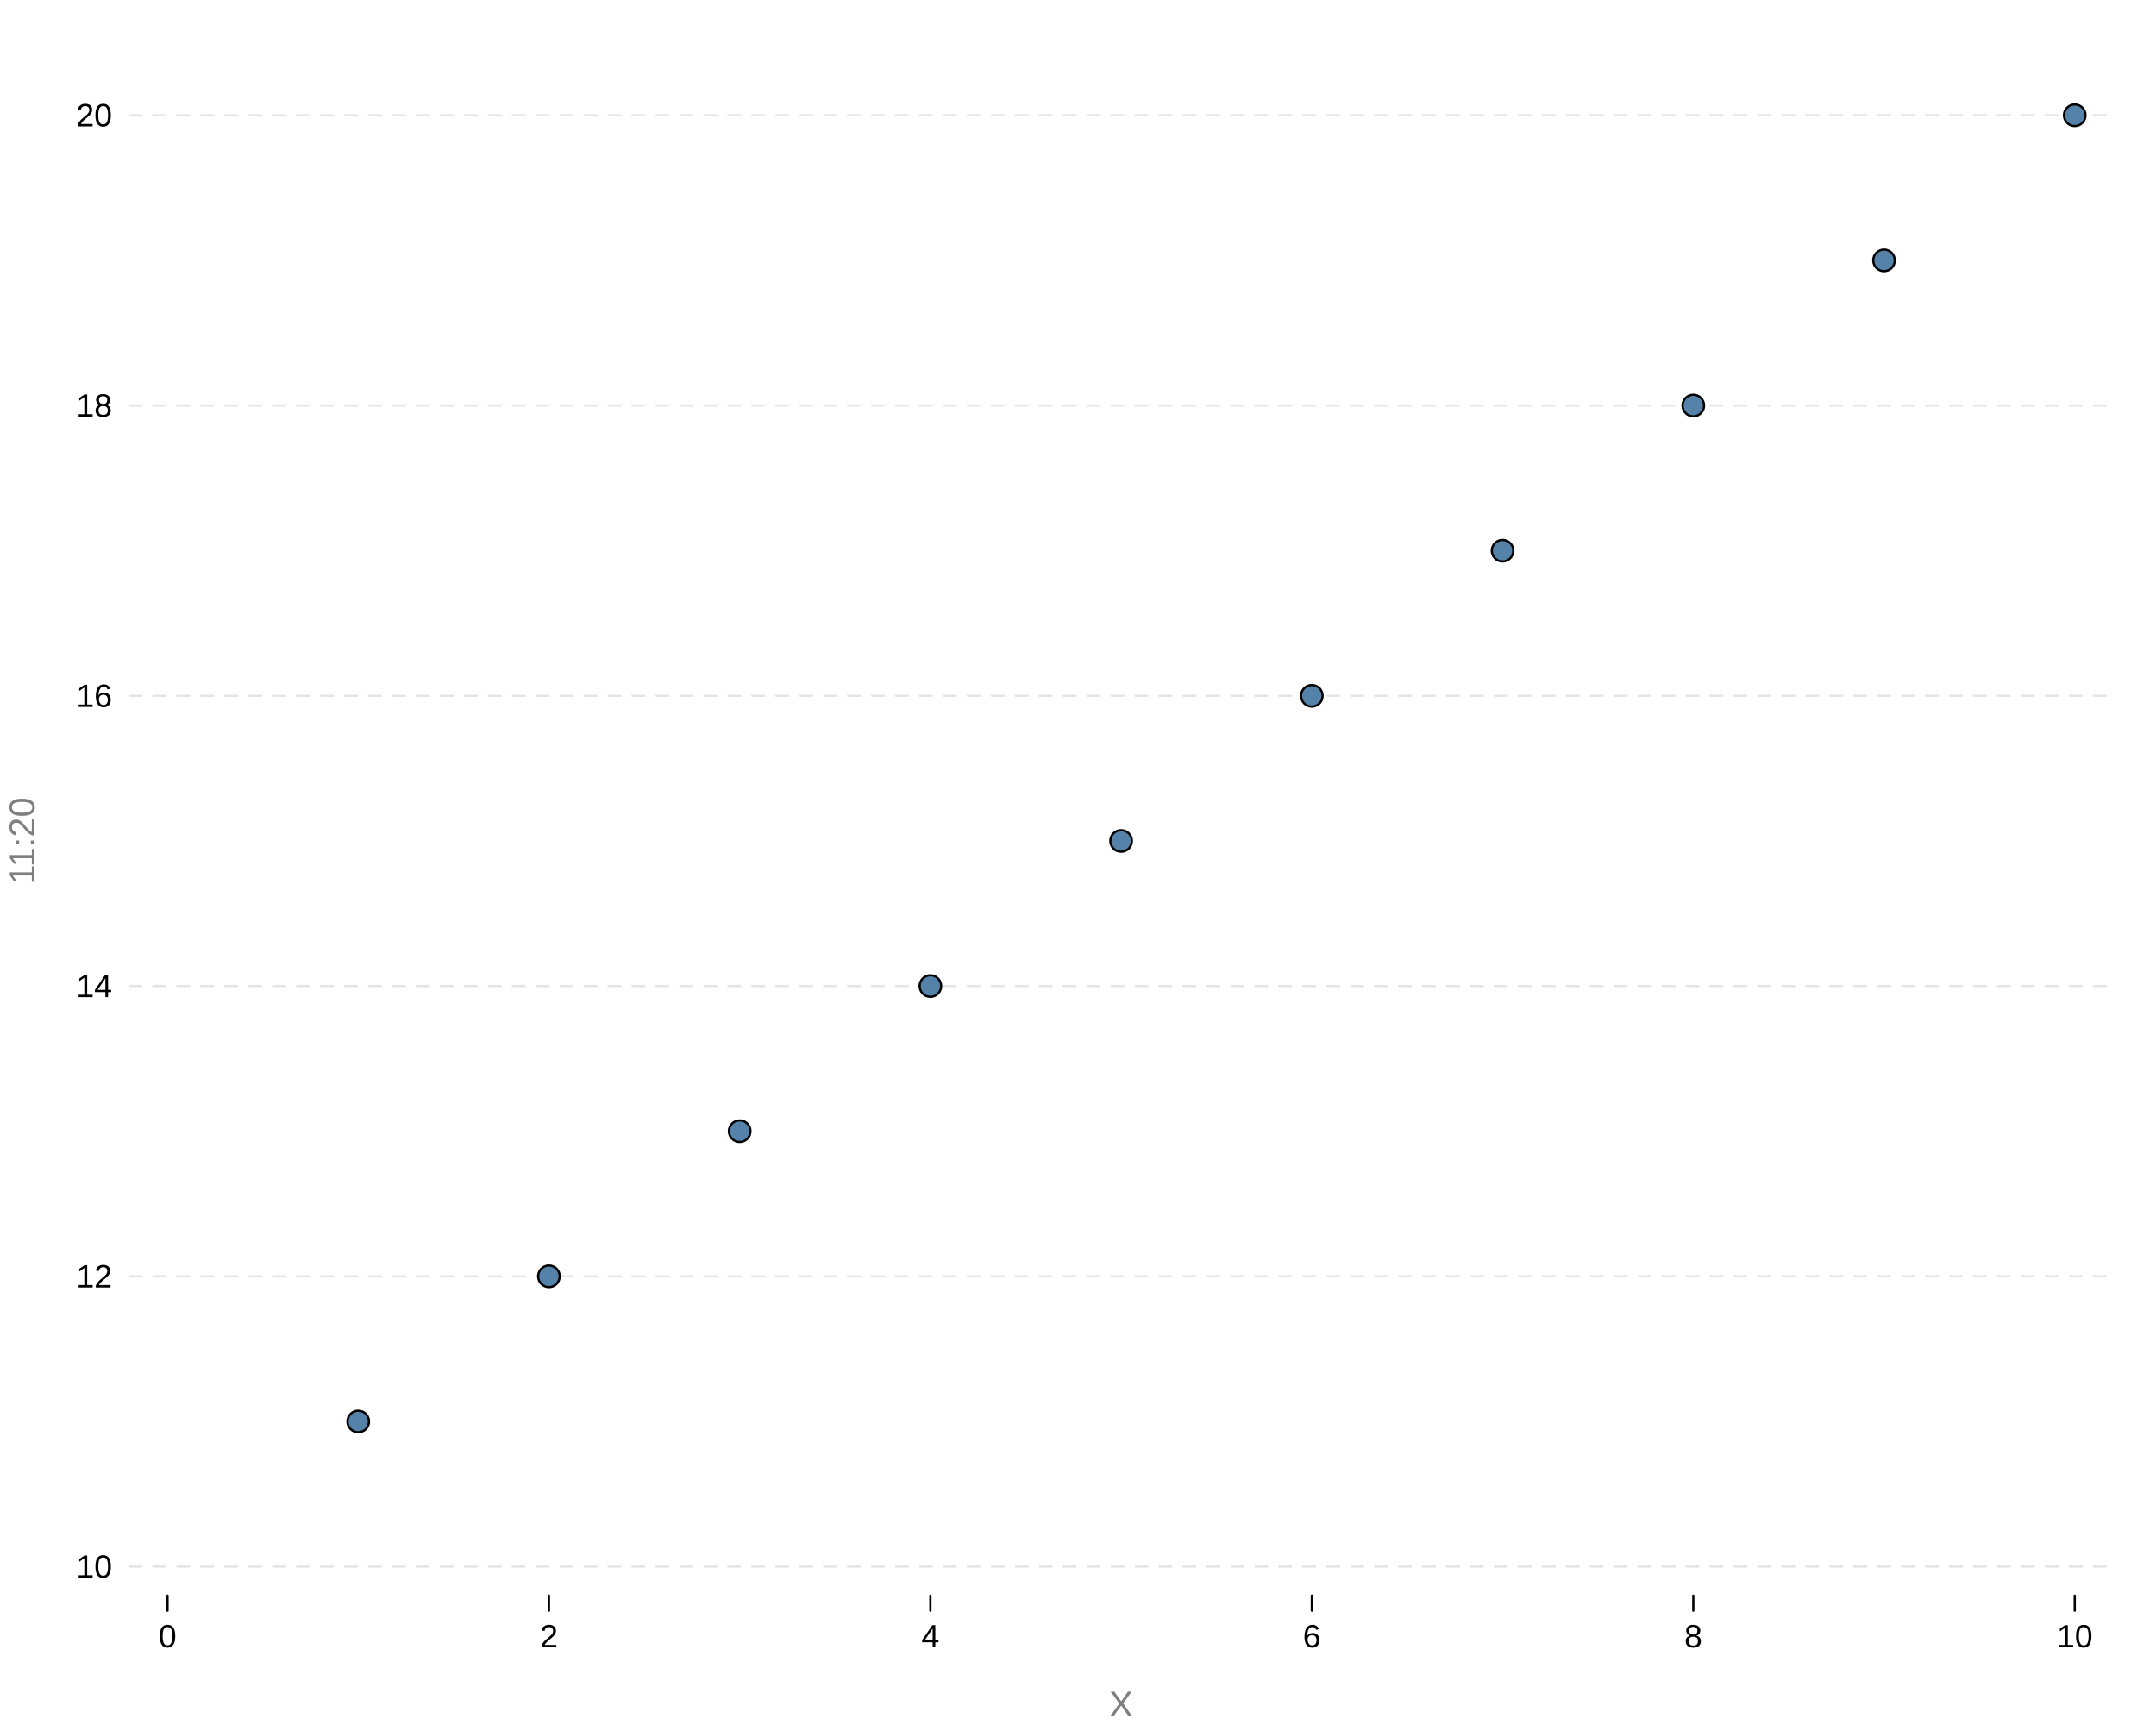
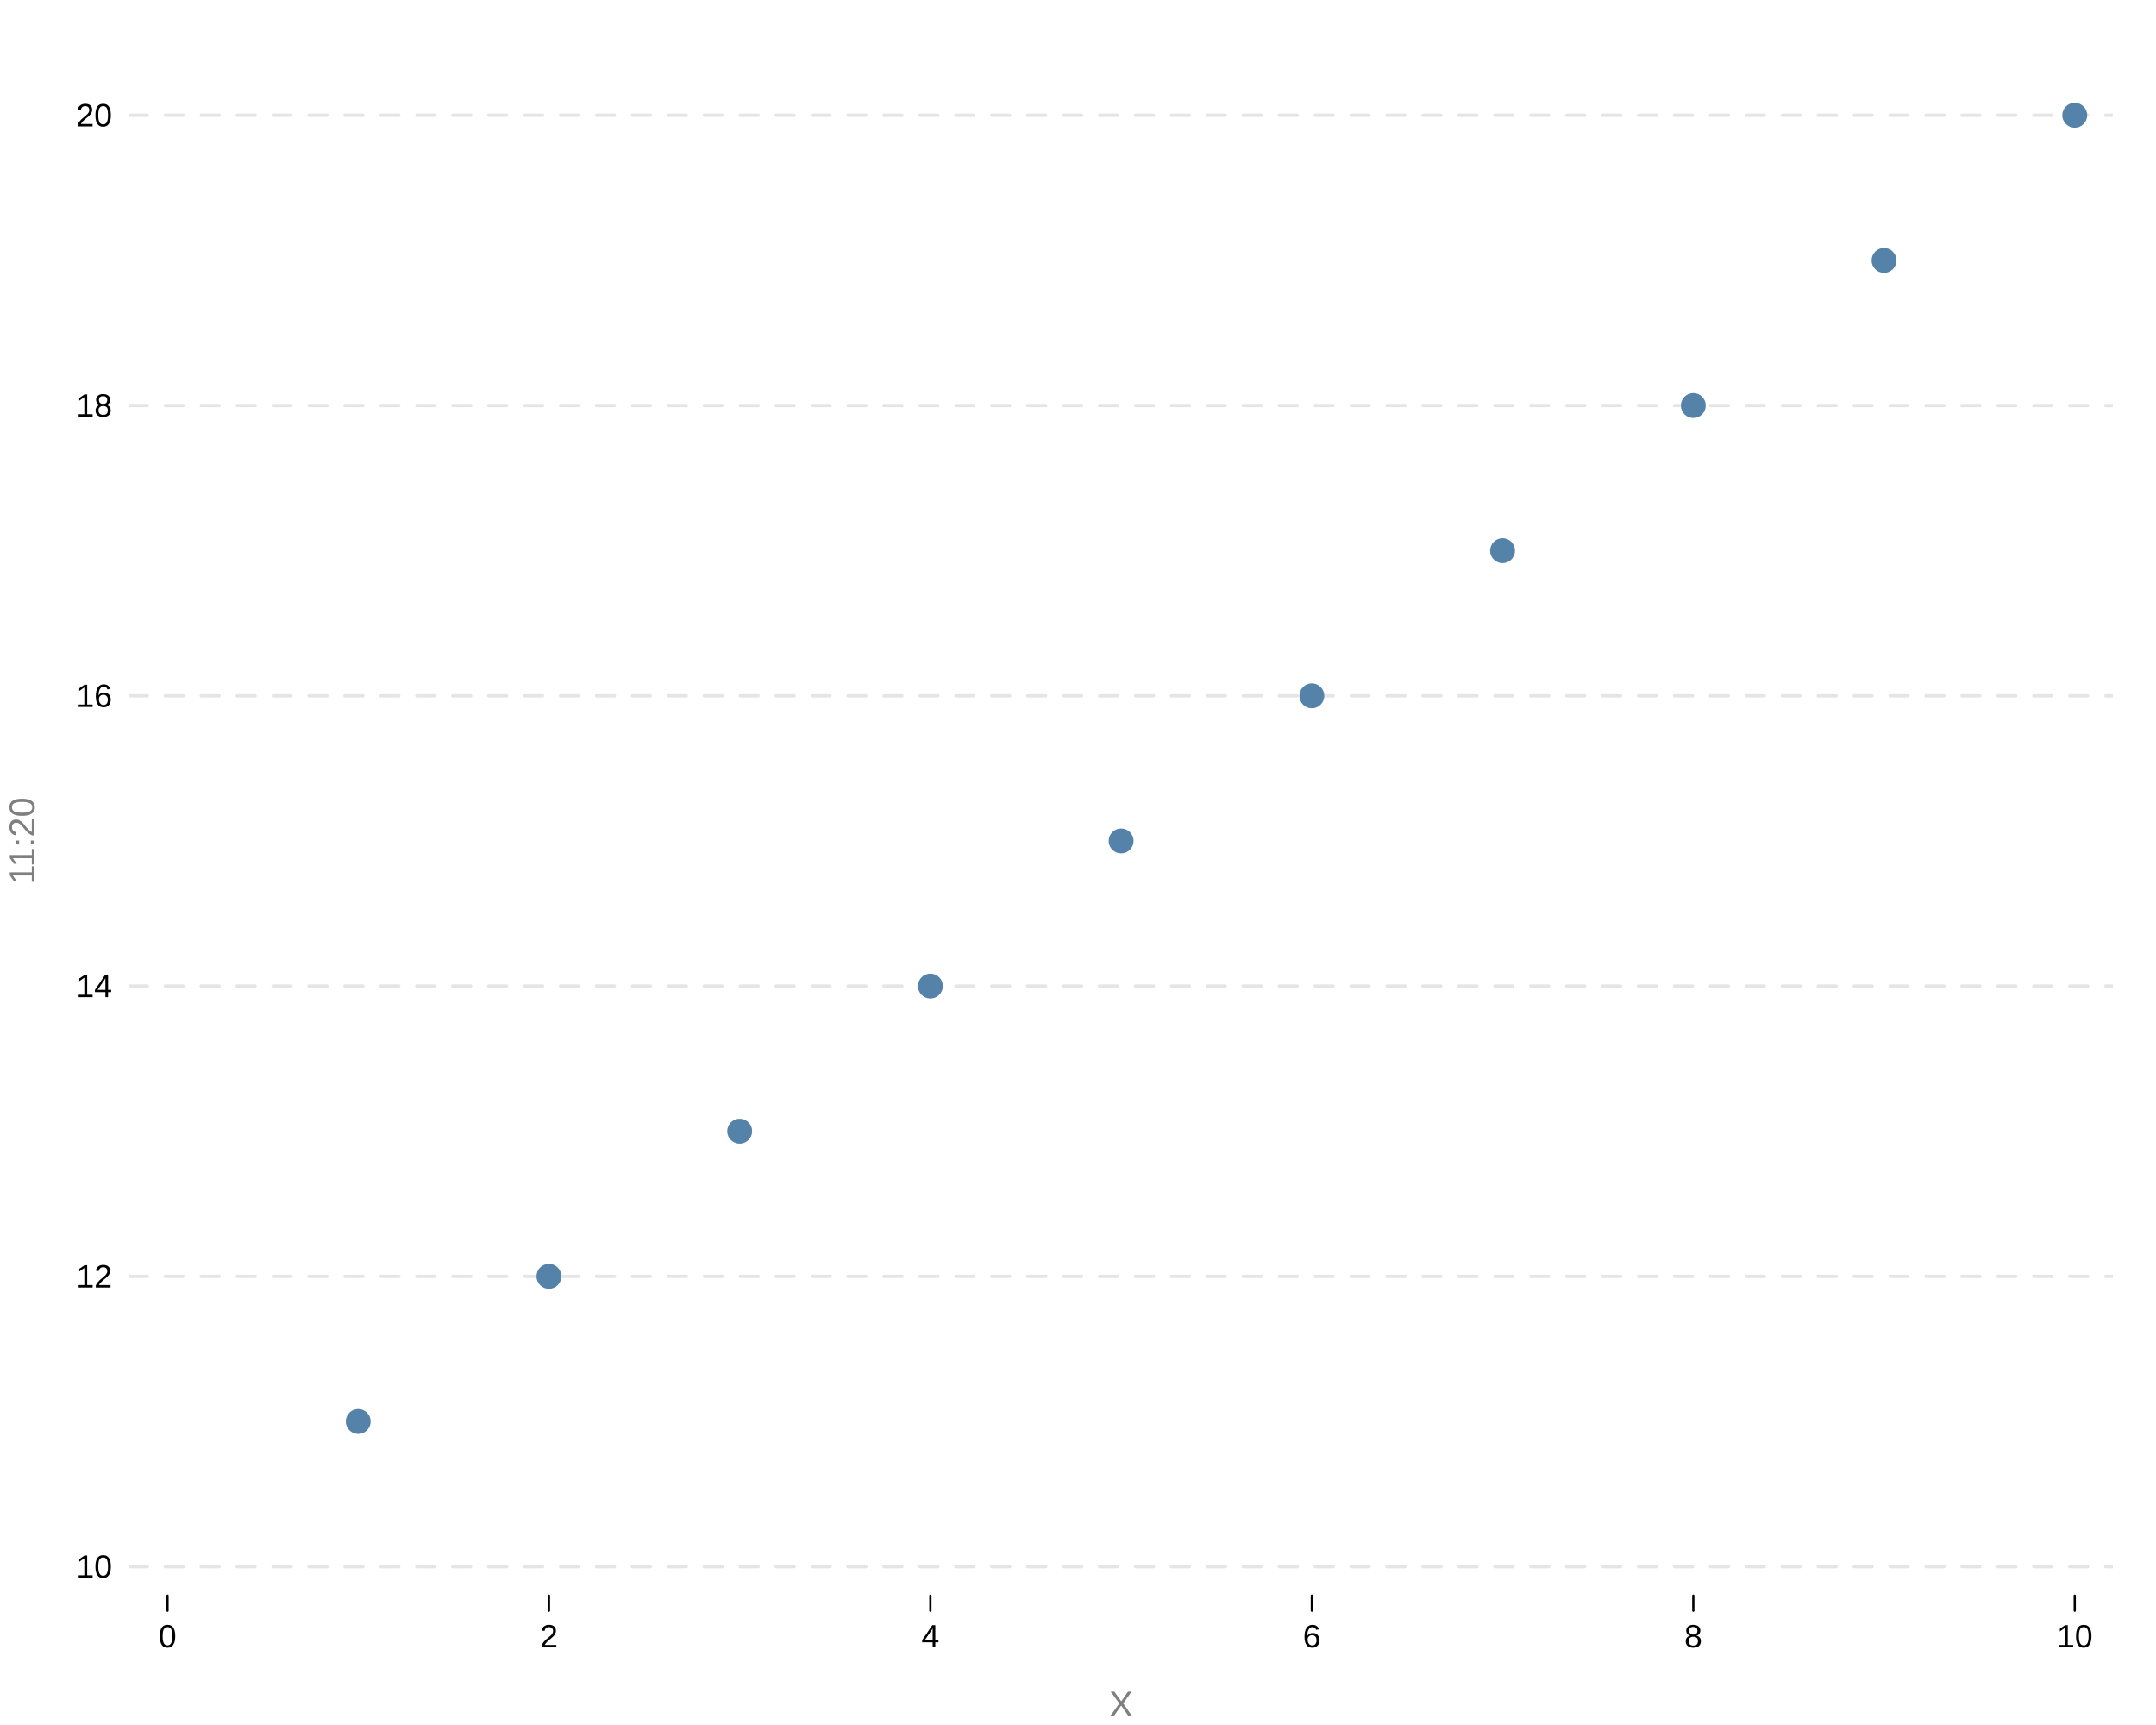
<svg xmlns="http://www.w3.org/2000/svg" viewBox="0 0 720.00 576.00">
  <defs>
    <style type="text/css">
    line, polyline, polygon, path, rect, circle {
      fill: none;
      stroke: #000000;
      stroke-linecap: round;
      stroke-linejoin: round;
      stroke-miterlimit: 10.00;
    }
  </style>
  </defs>
  <rect width="100%" height="100%" style="stroke: none; fill: #FFFFFF;" />
  <defs>
    <clipPath id="cpNDMuMjB8NzA1LjYwfDUzMi44MHwyOC44MA==">
      <rect x="43.20" y="28.80" width="662.40" height="504.00" />
    </clipPath>
  </defs>
-   <line x1="43.20" y1="523.11" x2="705.60" y2="523.11" style="stroke-width: 0.75; stroke: #E5E5E5; stroke-dasharray: 4.00,4.00;" clip-path="url(#cpNDMuMjB8NzA1LjYwfDUzMi44MHwyOC44MA==)" />
-   <line x1="43.20" y1="426.18" x2="705.60" y2="426.18" style="stroke-width: 0.75; stroke: #E5E5E5; stroke-dasharray: 4.00,4.00;" clip-path="url(#cpNDMuMjB8NzA1LjYwfDUzMi44MHwyOC44MA==)" />
-   <line x1="43.20" y1="329.26" x2="705.60" y2="329.26" style="stroke-width: 0.75; stroke: #E5E5E5; stroke-dasharray: 4.00,4.00;" clip-path="url(#cpNDMuMjB8NzA1LjYwfDUzMi44MHwyOC44MA==)" />
-   <line x1="43.20" y1="232.34" x2="705.60" y2="232.34" style="stroke-width: 0.75; stroke: #E5E5E5; stroke-dasharray: 4.00,4.00;" clip-path="url(#cpNDMuMjB8NzA1LjYwfDUzMi44MHwyOC44MA==)" />
-   <line x1="43.20" y1="135.42" x2="705.60" y2="135.42" style="stroke-width: 0.75; stroke: #E5E5E5; stroke-dasharray: 4.00,4.00;" clip-path="url(#cpNDMuMjB8NzA1LjYwfDUzMi44MHwyOC44MA==)" />
-   <line x1="43.20" y1="38.49" x2="705.60" y2="38.49" style="stroke-width: 0.75; stroke: #E5E5E5; stroke-dasharray: 4.00,4.00;" clip-path="url(#cpNDMuMjB8NzA1LjYwfDUzMi44MHwyOC44MA==)" />
-   <circle cx="119.63" cy="474.65" r="2.70pt" style="stroke-width: 0.75; fill: #5582A9;" clip-path="url(#cpNDMuMjB8NzA1LjYwfDUzMi44MHwyOC44MA==)" />
-   <circle cx="183.32" cy="426.18" r="2.70pt" style="stroke-width: 0.75; fill: #5582A9;" clip-path="url(#cpNDMuMjB8NzA1LjYwfDUzMi44MHwyOC44MA==)" />
-   <circle cx="247.02" cy="377.72" r="2.70pt" style="stroke-width: 0.75; fill: #5582A9;" clip-path="url(#cpNDMuMjB8NzA1LjYwfDUzMi44MHwyOC44MA==)" />
-   <circle cx="310.71" cy="329.26" r="2.70pt" style="stroke-width: 0.75; fill: #5582A9;" clip-path="url(#cpNDMuMjB8NzA1LjYwfDUzMi44MHwyOC44MA==)" />
-   <circle cx="374.40" cy="280.80" r="2.70pt" style="stroke-width: 0.75; fill: #5582A9;" clip-path="url(#cpNDMuMjB8NzA1LjYwfDUzMi44MHwyOC44MA==)" />
-   <circle cx="438.09" cy="232.34" r="2.70pt" style="stroke-width: 0.75; fill: #5582A9;" clip-path="url(#cpNDMuMjB8NzA1LjYwfDUzMi44MHwyOC44MA==)" />
-   <circle cx="501.78" cy="183.88" r="2.70pt" style="stroke-width: 0.75; fill: #5582A9;" clip-path="url(#cpNDMuMjB8NzA1LjYwfDUzMi44MHwyOC44MA==)" />
-   <circle cx="565.48" cy="135.42" r="2.70pt" style="stroke-width: 0.75; fill: #5582A9;" clip-path="url(#cpNDMuMjB8NzA1LjYwfDUzMi44MHwyOC44MA==)" />
-   <circle cx="629.17" cy="86.95" r="2.70pt" style="stroke-width: 0.75; fill: #5582A9;" clip-path="url(#cpNDMuMjB8NzA1LjYwfDUzMi44MHwyOC44MA==)" />
-   <circle cx="692.86" cy="38.49" r="2.70pt" style="stroke-width: 0.75; fill: #5582A9;" clip-path="url(#cpNDMuMjB8NzA1LjYwfDUzMi44MHwyOC44MA==)" />
+   <line x1="43.20" y1="523.11" x2="705.60" y2="523.11" style="stroke-width: 1.12; stroke: #E5E5E5; stroke-dasharray: 6.00,6.00;" clip-path="url(#cpNDMuMjB8NzA1LjYwfDUzMi44MHwyOC44MA==)" />
+   <line x1="43.20" y1="426.18" x2="705.60" y2="426.18" style="stroke-width: 1.12; stroke: #E5E5E5; stroke-dasharray: 6.00,6.00;" clip-path="url(#cpNDMuMjB8NzA1LjYwfDUzMi44MHwyOC44MA==)" />
+   <line x1="43.20" y1="329.26" x2="705.60" y2="329.26" style="stroke-width: 1.12; stroke: #E5E5E5; stroke-dasharray: 6.00,6.00;" clip-path="url(#cpNDMuMjB8NzA1LjYwfDUzMi44MHwyOC44MA==)" />
+   <line x1="43.20" y1="232.34" x2="705.60" y2="232.34" style="stroke-width: 1.12; stroke: #E5E5E5; stroke-dasharray: 6.00,6.00;" clip-path="url(#cpNDMuMjB8NzA1LjYwfDUzMi44MHwyOC44MA==)" />
+   <line x1="43.20" y1="135.42" x2="705.60" y2="135.42" style="stroke-width: 1.12; stroke: #E5E5E5; stroke-dasharray: 6.00,6.00;" clip-path="url(#cpNDMuMjB8NzA1LjYwfDUzMi44MHwyOC44MA==)" />
+   <line x1="43.20" y1="38.49" x2="705.60" y2="38.49" style="stroke-width: 1.12; stroke: #E5E5E5; stroke-dasharray: 6.00,6.00;" clip-path="url(#cpNDMuMjB8NzA1LjYwfDUzMi44MHwyOC44MA==)" />
+   <circle cx="119.63" cy="474.65" r="2.70pt" style="stroke-width: 1.12; stroke: #5582A9; fill: #5582A9;" clip-path="url(#cpNDMuMjB8NzA1LjYwfDUzMi44MHwyOC44MA==)" />
+   <circle cx="183.32" cy="426.18" r="2.70pt" style="stroke-width: 1.12; stroke: #5582A9; fill: #5582A9;" clip-path="url(#cpNDMuMjB8NzA1LjYwfDUzMi44MHwyOC44MA==)" />
+   <circle cx="247.02" cy="377.72" r="2.70pt" style="stroke-width: 1.12; stroke: #5582A9; fill: #5582A9;" clip-path="url(#cpNDMuMjB8NzA1LjYwfDUzMi44MHwyOC44MA==)" />
+   <circle cx="310.71" cy="329.26" r="2.70pt" style="stroke-width: 1.12; stroke: #5582A9; fill: #5582A9;" clip-path="url(#cpNDMuMjB8NzA1LjYwfDUzMi44MHwyOC44MA==)" />
+   <circle cx="374.40" cy="280.80" r="2.70pt" style="stroke-width: 1.12; stroke: #5582A9; fill: #5582A9;" clip-path="url(#cpNDMuMjB8NzA1LjYwfDUzMi44MHwyOC44MA==)" />
+   <circle cx="438.09" cy="232.34" r="2.70pt" style="stroke-width: 1.12; stroke: #5582A9; fill: #5582A9;" clip-path="url(#cpNDMuMjB8NzA1LjYwfDUzMi44MHwyOC44MA==)" />
+   <circle cx="501.78" cy="183.88" r="2.70pt" style="stroke-width: 1.12; stroke: #5582A9; fill: #5582A9;" clip-path="url(#cpNDMuMjB8NzA1LjYwfDUzMi44MHwyOC44MA==)" />
+   <circle cx="565.48" cy="135.42" r="2.70pt" style="stroke-width: 1.12; stroke: #5582A9; fill: #5582A9;" clip-path="url(#cpNDMuMjB8NzA1LjYwfDUzMi44MHwyOC44MA==)" />
+   <circle cx="629.17" cy="86.95" r="2.70pt" style="stroke-width: 1.12; stroke: #5582A9; fill: #5582A9;" clip-path="url(#cpNDMuMjB8NzA1LjYwfDUzMi44MHwyOC44MA==)" />
+   <circle cx="692.86" cy="38.49" r="2.70pt" style="stroke-width: 1.12; stroke: #5582A9; fill: #5582A9;" clip-path="url(#cpNDMuMjB8NzA1LjYwfDUzMi44MHwyOC44MA==)" />
  <defs>
    <clipPath id="cpMC4wMHw3MjAuMDB8NTc2LjAwfDAuMDA=">
      <rect x="0.00" y="0.00" width="720.00" height="576.00" />
    </clipPath>
  </defs>
  <g clip-path="url(#cpMC4wMHw3MjAuMDB8NTc2LjAwfDAuMDA=)">
    <text x="370.40" y="573.12" style="font-size: 12.00px; fill: #7F7F7F; font-family: Liberation Sans;" textLength="8.00px" lengthAdjust="spacingAndGlyphs">X</text>
  </g>
  <g clip-path="url(#cpMC4wMHw3MjAuMDB8NTc2LjAwfDAuMDA=)">
    <text transform="translate(11.52,295.36) rotate(-90)" style="font-size: 12.00px; fill: #7F7F7F; font-family: Liberation Sans;" textLength="29.12px" lengthAdjust="spacingAndGlyphs">11:20</text>
  </g>
  <g clip-path="url(#cpMC4wMHw3MjAuMDB8NTc2LjAwfDAuMDA=)">
    <text x="25.44" y="526.82" style="font-size: 10.80px; font-family: Liberation Sans;" textLength="12.00px" lengthAdjust="spacingAndGlyphs">10</text>
  </g>
  <g clip-path="url(#cpMC4wMHw3MjAuMDB8NTc2LjAwfDAuMDA=)">
    <text x="25.44" y="429.90" style="font-size: 10.80px; font-family: Liberation Sans;" textLength="12.00px" lengthAdjust="spacingAndGlyphs">12</text>
  </g>
  <g clip-path="url(#cpMC4wMHw3MjAuMDB8NTc2LjAwfDAuMDA=)">
    <text x="25.44" y="332.97" style="font-size: 10.80px; font-family: Liberation Sans;" textLength="12.00px" lengthAdjust="spacingAndGlyphs">14</text>
  </g>
  <g clip-path="url(#cpMC4wMHw3MjAuMDB8NTc2LjAwfDAuMDA=)">
    <text x="25.44" y="236.05" style="font-size: 10.80px; font-family: Liberation Sans;" textLength="12.00px" lengthAdjust="spacingAndGlyphs">16</text>
  </g>
  <g clip-path="url(#cpMC4wMHw3MjAuMDB8NTc2LjAwfDAuMDA=)">
    <text x="25.44" y="139.13" style="font-size: 10.80px; font-family: Liberation Sans;" textLength="12.00px" lengthAdjust="spacingAndGlyphs">18</text>
  </g>
  <g clip-path="url(#cpMC4wMHw3MjAuMDB8NTc2LjAwfDAuMDA=)">
    <text x="25.44" y="42.20" style="font-size: 10.80px; font-family: Liberation Sans;" textLength="12.00px" lengthAdjust="spacingAndGlyphs">20</text>
  </g>
  <line x1="55.94" y1="532.80" x2="55.94" y2="537.84" style="stroke-width: 0.75;" clip-path="url(#cpMC4wMHw3MjAuMDB8NTc2LjAwfDAuMDA=)" />
  <line x1="183.32" y1="532.80" x2="183.32" y2="537.84" style="stroke-width: 0.75;" clip-path="url(#cpMC4wMHw3MjAuMDB8NTc2LjAwfDAuMDA=)" />
  <line x1="310.71" y1="532.80" x2="310.71" y2="537.84" style="stroke-width: 0.75;" clip-path="url(#cpMC4wMHw3MjAuMDB8NTc2LjAwfDAuMDA=)" />
  <line x1="438.09" y1="532.80" x2="438.09" y2="537.84" style="stroke-width: 0.75;" clip-path="url(#cpMC4wMHw3MjAuMDB8NTc2LjAwfDAuMDA=)" />
  <line x1="565.48" y1="532.80" x2="565.48" y2="537.84" style="stroke-width: 0.75;" clip-path="url(#cpMC4wMHw3MjAuMDB8NTc2LjAwfDAuMDA=)" />
  <line x1="692.86" y1="532.80" x2="692.86" y2="537.84" style="stroke-width: 0.75;" clip-path="url(#cpMC4wMHw3MjAuMDB8NTc2LjAwfDAuMDA=)" />
  <g clip-path="url(#cpMC4wMHw3MjAuMDB8NTc2LjAwfDAuMDA=)">
    <text x="52.94" y="550.08" style="font-size: 10.80px; font-family: Liberation Sans;" textLength="6.00px" lengthAdjust="spacingAndGlyphs">0</text>
  </g>
  <g clip-path="url(#cpMC4wMHw3MjAuMDB8NTc2LjAwfDAuMDA=)">
    <text x="180.32" y="550.08" style="font-size: 10.80px; font-family: Liberation Sans;" textLength="6.00px" lengthAdjust="spacingAndGlyphs">2</text>
  </g>
  <g clip-path="url(#cpMC4wMHw3MjAuMDB8NTc2LjAwfDAuMDA=)">
    <text x="307.71" y="550.08" style="font-size: 10.80px; font-family: Liberation Sans;" textLength="6.00px" lengthAdjust="spacingAndGlyphs">4</text>
  </g>
  <g clip-path="url(#cpMC4wMHw3MjAuMDB8NTc2LjAwfDAuMDA=)">
    <text x="435.09" y="550.08" style="font-size: 10.80px; font-family: Liberation Sans;" textLength="6.00px" lengthAdjust="spacingAndGlyphs">6</text>
  </g>
  <g clip-path="url(#cpMC4wMHw3MjAuMDB8NTc2LjAwfDAuMDA=)">
    <text x="562.48" y="550.08" style="font-size: 10.80px; font-family: Liberation Sans;" textLength="6.00px" lengthAdjust="spacingAndGlyphs">8</text>
  </g>
  <g clip-path="url(#cpMC4wMHw3MjAuMDB8NTc2LjAwfDAuMDA=)">
    <text x="686.86" y="550.08" style="font-size: 10.80px; font-family: Liberation Sans;" textLength="12.00px" lengthAdjust="spacingAndGlyphs">10</text>
  </g>
</svg>
